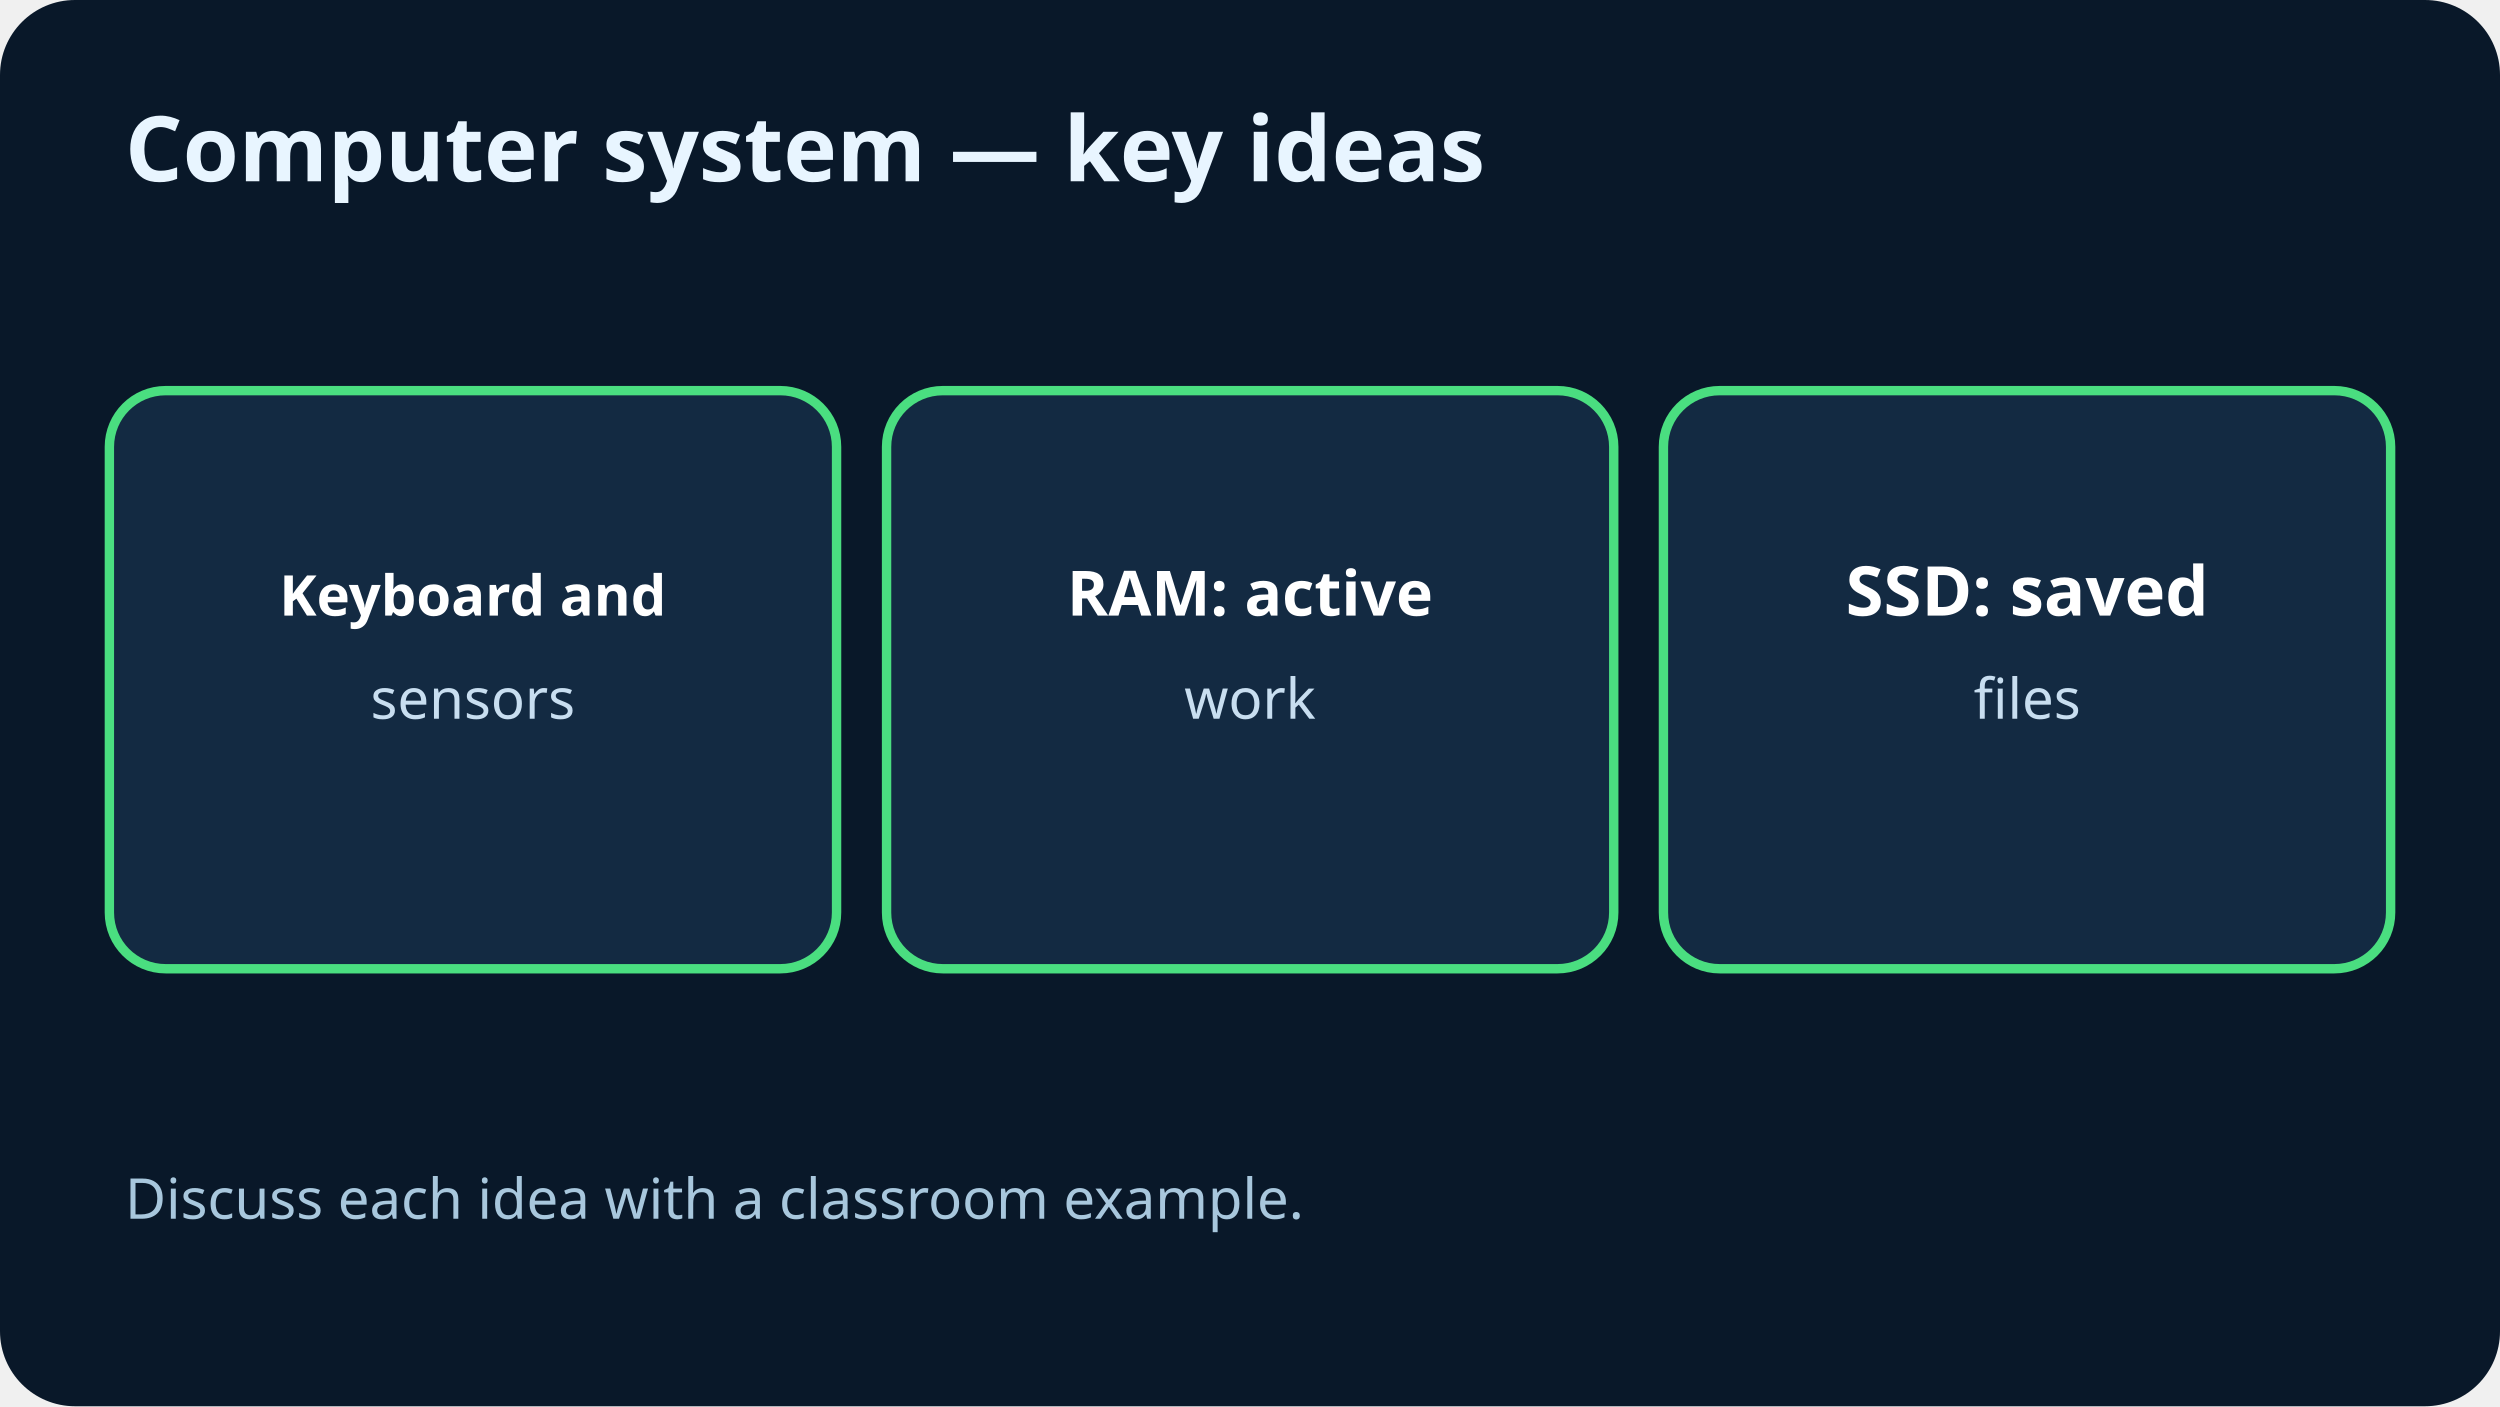
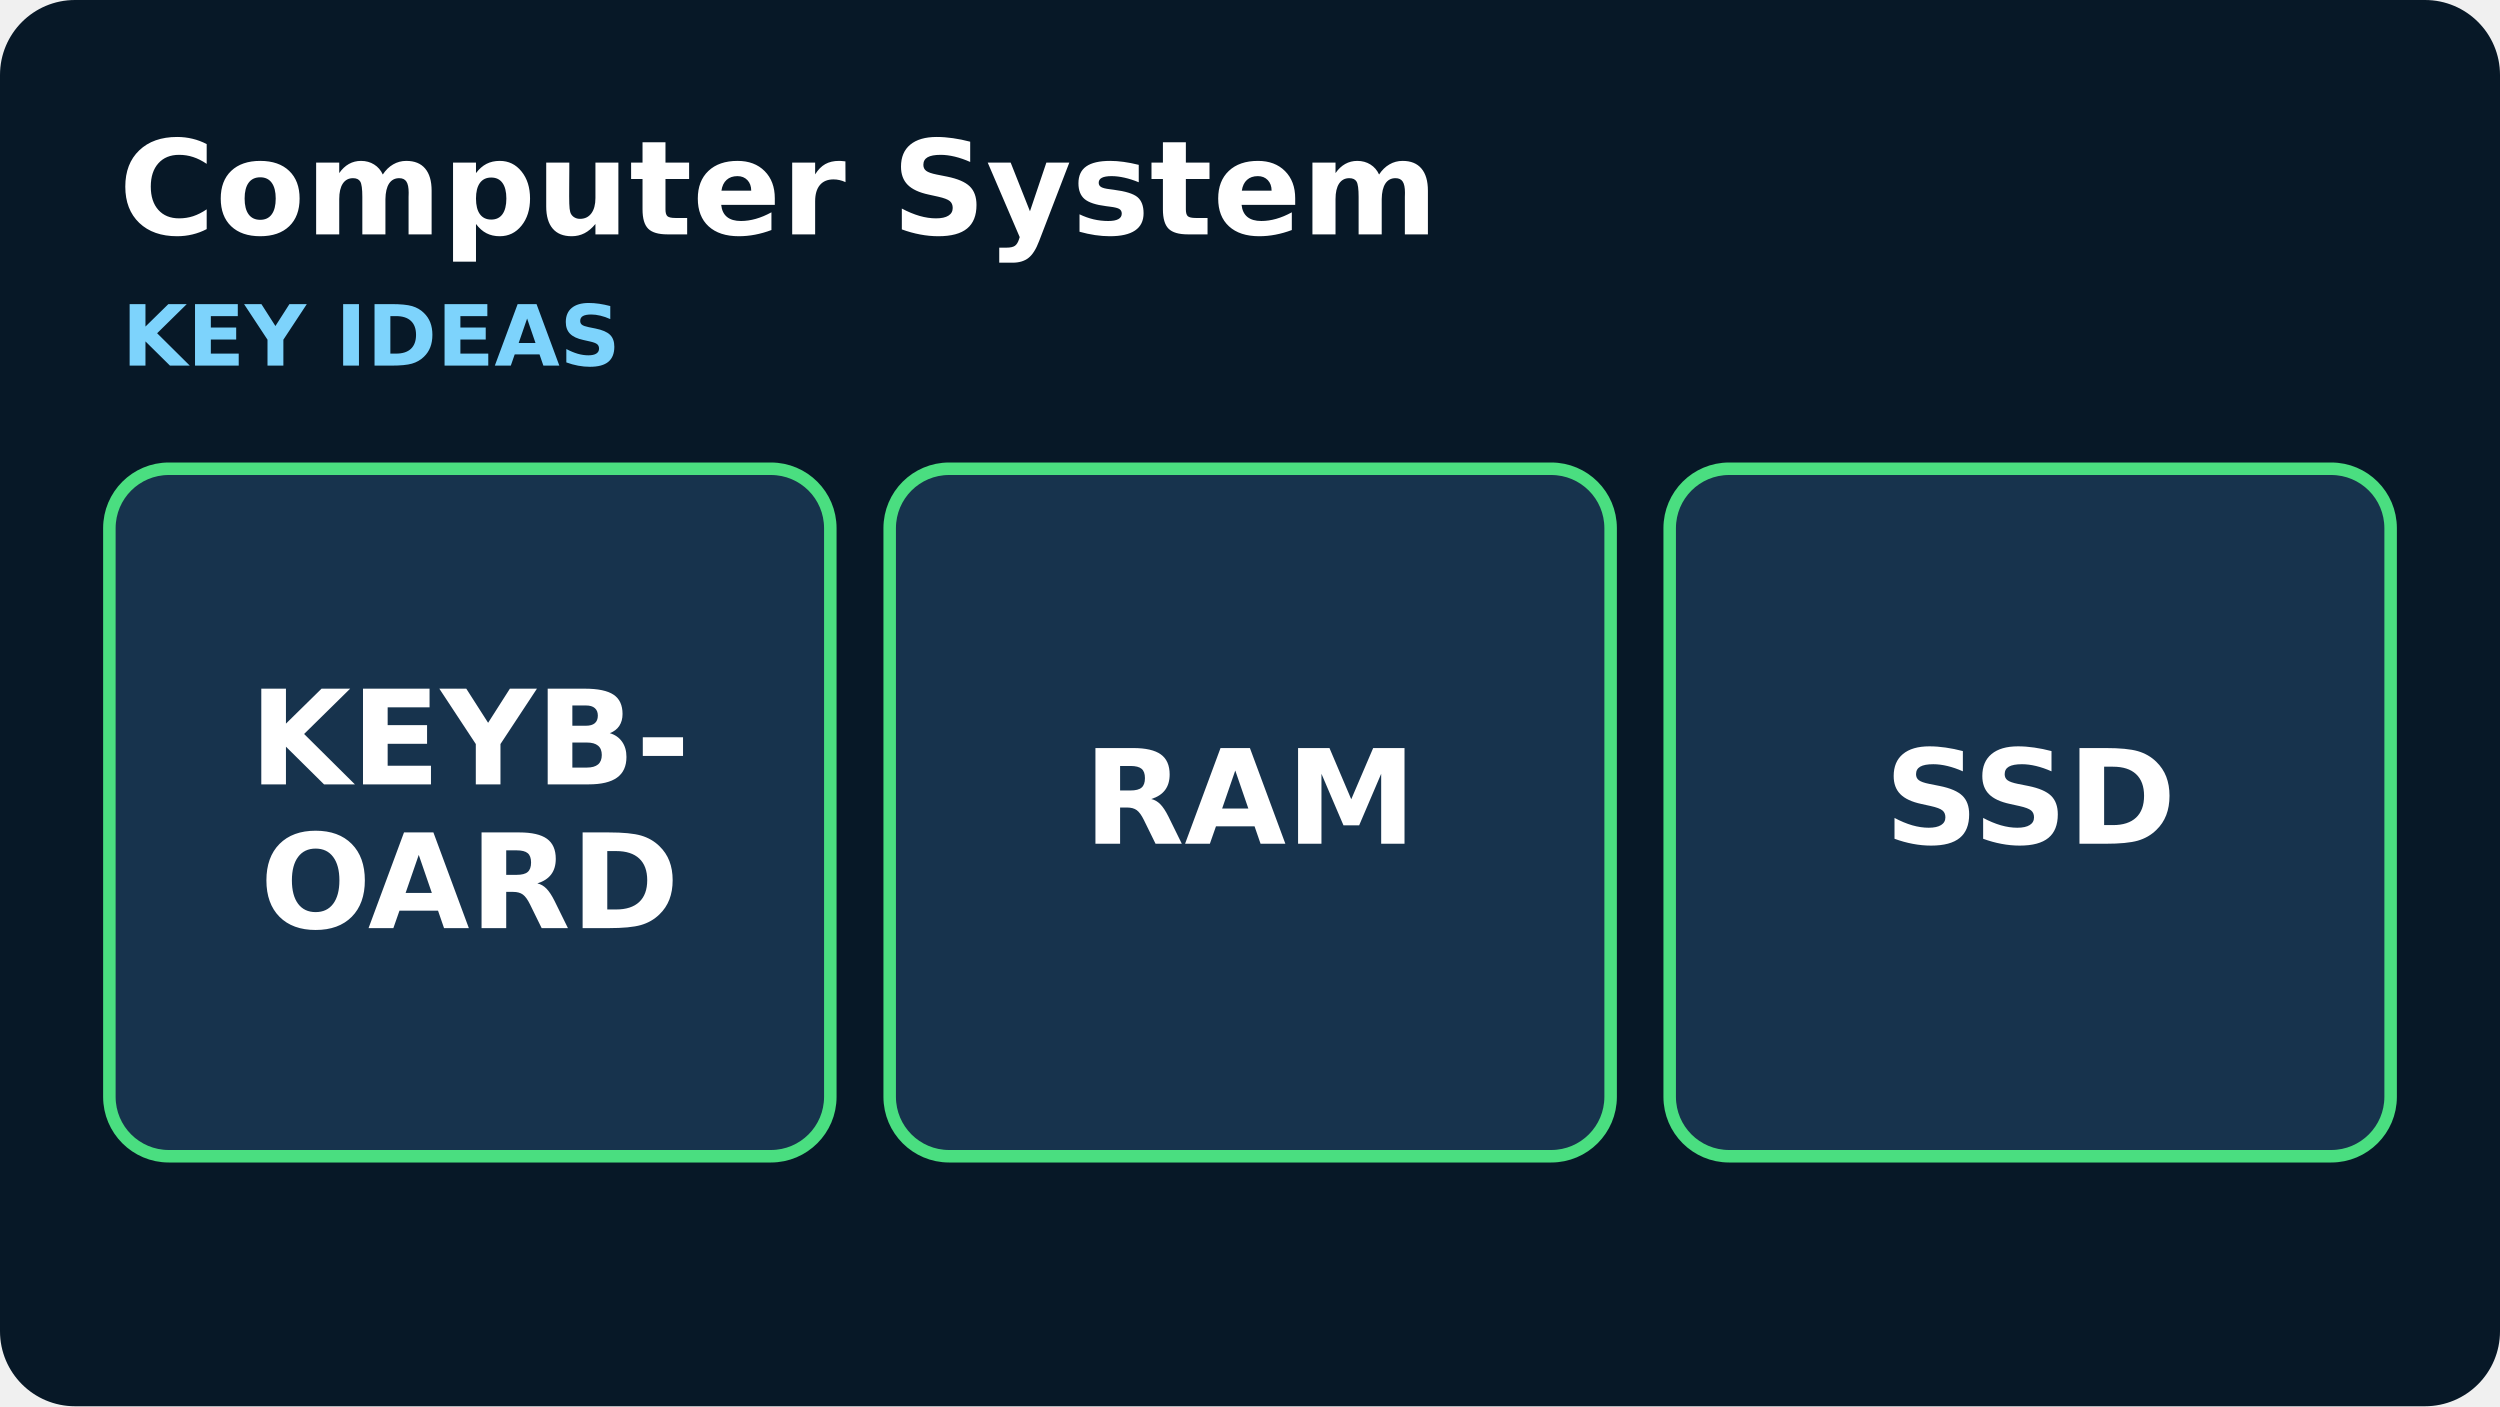
- <svg xmlns="http://www.w3.org/2000/svg" viewBox="0 0 800 450" role="img" aria-label="Computer system diagram">
-   <rect width="800" height="450" rx="24" fill="#091829" />
-   <text x="40" y="58" fill="#e8f5ff" font-size="29" font-family="system-ui" font-weight="bold">Computer system — key ideas</text>
-   <rect x="35.0" y="125" width="232.7" height="185" rx="18" fill="#132a42" stroke="#4ade80" stroke-width="3" />
-   <text x="151.3" y="197" text-anchor="middle" fill="white" font-family="system-ui" font-weight="bold" font-size="18">Keyboard and</text>
-   <text x="151.3" y="230" text-anchor="middle" fill="#c8def0" font-family="system-ui" font-size="18">sensors</text>
-   <rect x="283.7" y="125" width="232.7" height="185" rx="18" fill="#132a42" stroke="#4ade80" stroke-width="3" />
-   <text x="400.0" y="197" text-anchor="middle" fill="white" font-family="system-ui" font-weight="bold" font-size="20">RAM: active</text>
-   <text x="400.0" y="230" text-anchor="middle" fill="#c8def0" font-family="system-ui" font-size="18">work</text>
-   <rect x="532.3" y="125" width="232.7" height="185" rx="18" fill="#132a42" stroke="#4ade80" stroke-width="3" />
-   <text x="648.7" y="197" text-anchor="middle" fill="white" font-family="system-ui" font-weight="bold" font-size="22">SSD: saved</text>
-   <text x="648.7" y="230" text-anchor="middle" fill="#c8def0" font-family="system-ui" font-size="18">files</text>
-   <text x="40" y="390" fill="#a8c7dd" font-family="system-ui" font-size="18">Discuss each idea with a classroom example.</text>
+ <svg xmlns="http://www.w3.org/2000/svg" viewBox="0 0 800 450" role="img" aria-label="Computer System key ideas">
+   <rect width="800" height="450" rx="24" fill="#071827" />
+   <text x="38" y="75" fill="#ffffff" font-size="42" font-family="DejaVu Sans,Arial,sans-serif" font-weight="bold">Computer System</text>
+   <text x="39" y="117" fill="#7dd3fc" font-size="27" font-family="DejaVu Sans,Arial,sans-serif" font-weight="bold">KEY IDEAS</text>
+   <rect x="35.0" y="150" width="230.7" height="220" rx="19" fill="#17334d" stroke="#4ade80" stroke-width="4" />
+   <text x="150.3" y="251" text-anchor="middle" fill="#ffffff" font-family="DejaVu Sans,Arial,sans-serif" font-weight="bold" font-size="42">KEYB-</text>
+   <text x="150.3" y="297" text-anchor="middle" fill="#ffffff" font-family="DejaVu Sans,Arial,sans-serif" font-weight="bold" font-size="42">OARD</text>
+   <rect x="284.7" y="150" width="230.7" height="220" rx="19" fill="#17334d" stroke="#4ade80" stroke-width="4" />
+   <text x="400.0" y="270" text-anchor="middle" fill="#ffffff" font-family="DejaVu Sans,Arial,sans-serif" font-weight="bold" font-size="42">RAM</text>
+   <rect x="534.3" y="150" width="230.7" height="220" rx="19" fill="#17334d" stroke="#4ade80" stroke-width="4" />
+   <text x="649.7" y="270" text-anchor="middle" fill="#ffffff" font-family="DejaVu Sans,Arial,sans-serif" font-weight="bold" font-size="42">SSD</text>
</svg>
